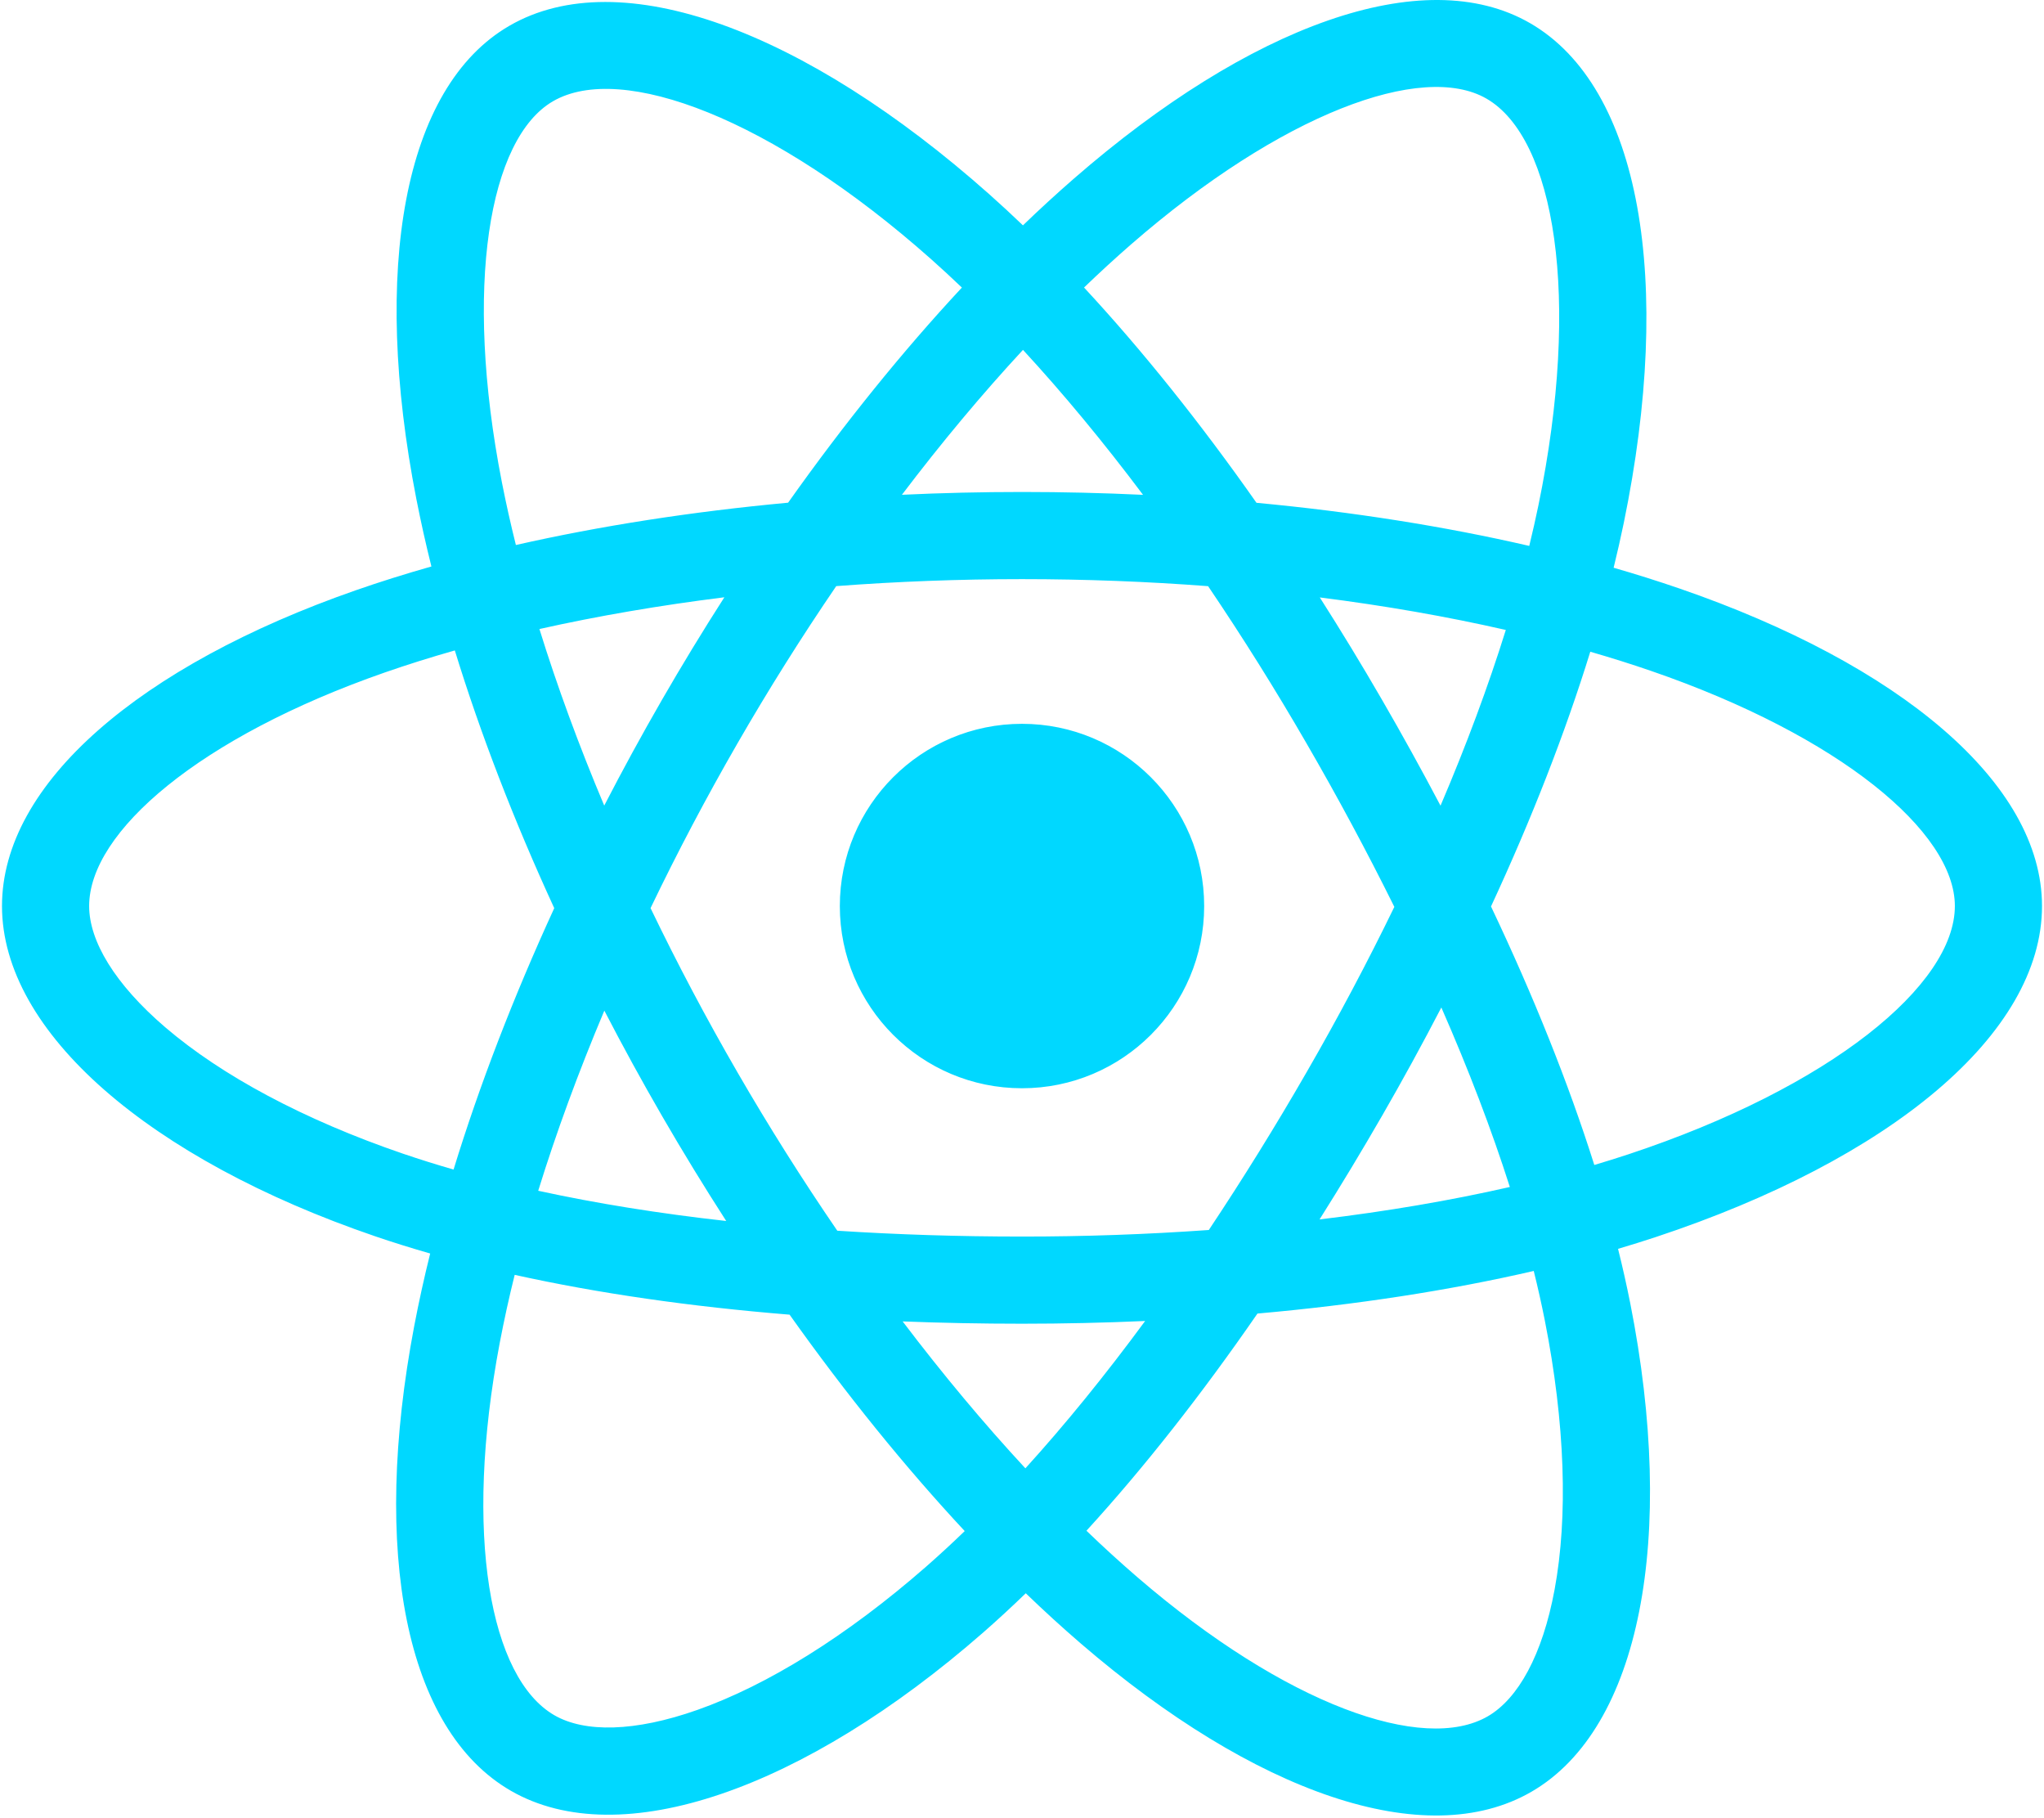
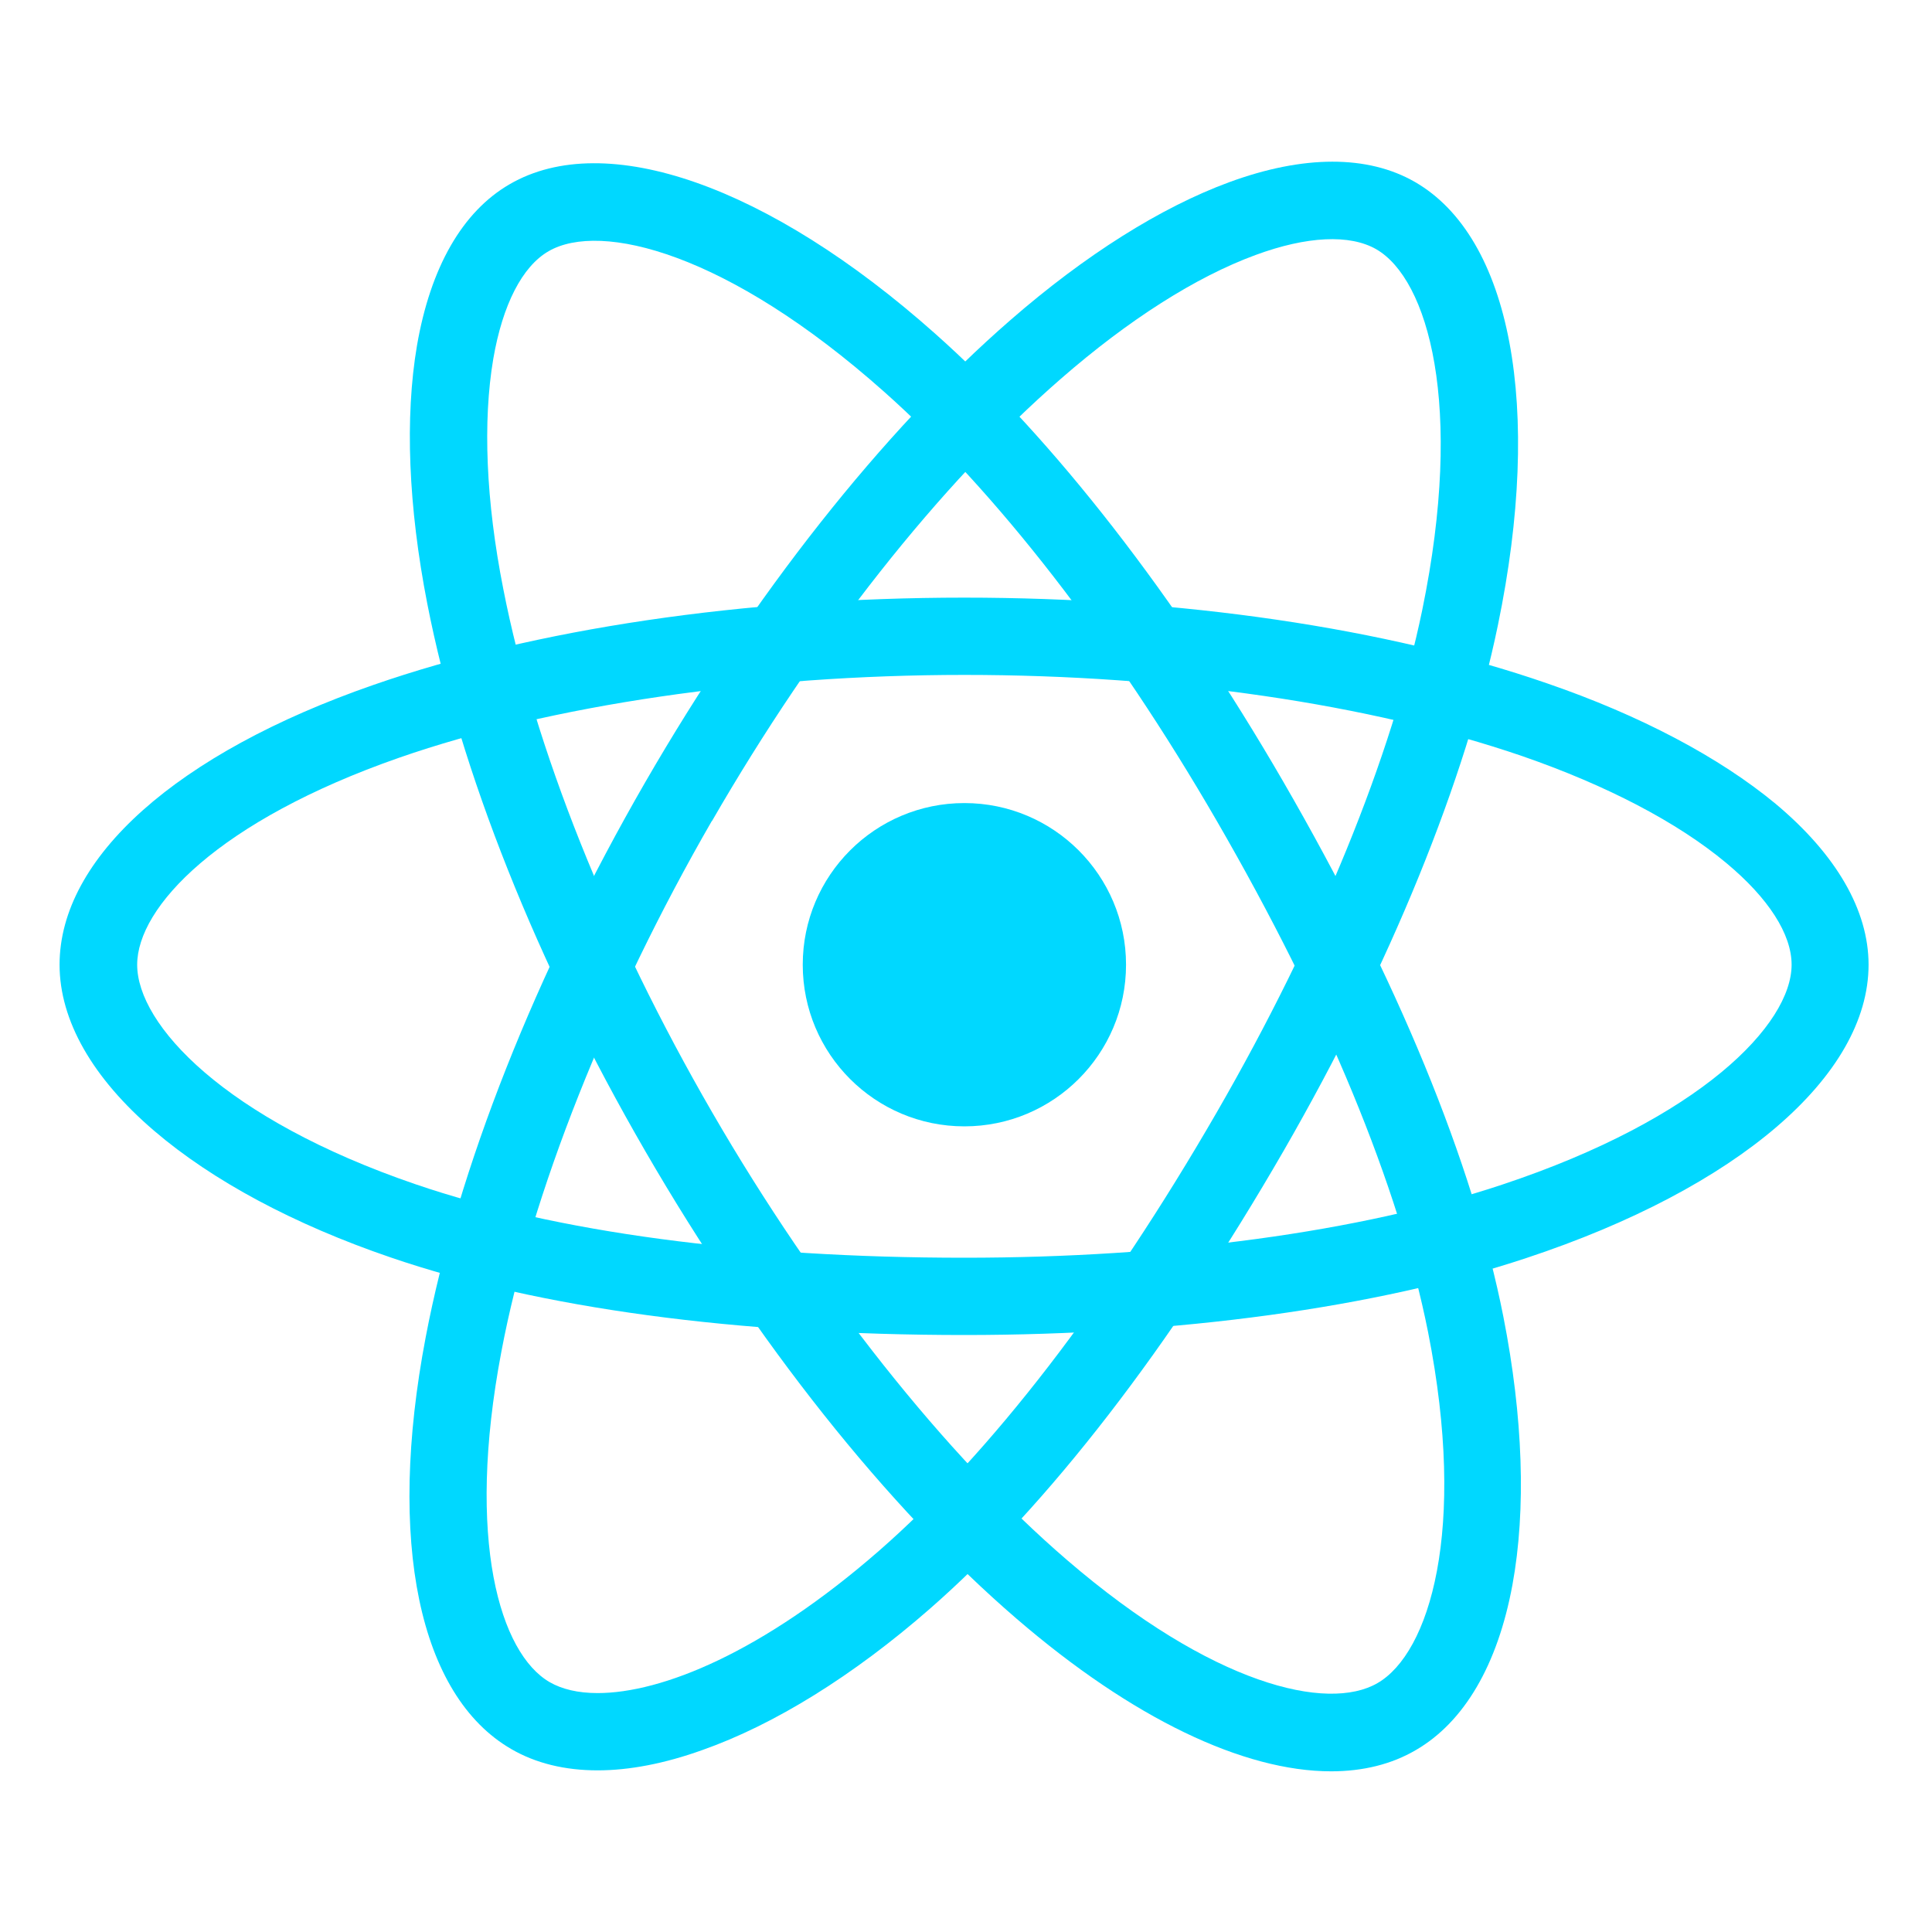
- <svg xmlns="http://www.w3.org/2000/svg" aria-hidden="true" role="img" class="iconify iconify--logos" width="36" height="32" preserveAspectRatio="xMidYMid meet" viewBox="0 0 256 228">
-   <path fill="#00D8FF" d="M210.483 73.824a171.49 171.49 0 0 0-8.24-2.597c.465-1.9.893-3.777 1.273-5.621c6.238-30.281 2.16-54.676-11.769-62.708c-13.355-7.7-35.196.329-57.254 19.526a171.23 171.23 0 0 0-6.375 5.848a155.866 155.866 0 0 0-4.241-3.917C100.759 3.829 77.587-4.822 63.673 3.233C50.33 10.957 46.379 33.89 51.995 62.588a170.974 170.974 0 0 0 1.892 8.48c-3.28.932-6.445 1.924-9.474 2.98C17.309 83.498 0 98.307 0 113.668c0 15.865 18.582 31.778 46.812 41.427a145.52 145.52 0 0 0 6.921 2.165a167.467 167.467 0 0 0-2.01 9.138c-5.354 28.2-1.173 50.591 12.134 58.266c13.744 7.926 36.812-.22 59.273-19.855a145.567 145.567 0 0 0 5.342-4.923a168.064 168.064 0 0 0 6.92 6.314c21.758 18.722 43.246 26.282 56.54 18.586c13.731-7.949 18.194-32.003 12.4-61.268a145.016 145.016 0 0 0-1.535-6.842c1.62-.48 3.21-.974 4.76-1.488c29.348-9.723 48.443-25.443 48.443-41.52c0-15.417-17.868-30.326-45.517-39.844Zm-6.365 70.984c-1.4.463-2.836.91-4.3 1.345c-3.24-10.257-7.612-21.163-12.963-32.432c5.106-11 9.31-21.767 12.459-31.957c2.619.758 5.16 1.557 7.61 2.4c23.69 8.156 38.14 20.213 38.14 29.504c0 9.896-15.606 22.743-40.946 31.14Zm-10.514 20.834c2.562 12.94 2.927 24.64 1.23 33.787c-1.524 8.219-4.59 13.698-8.382 15.893c-8.067 4.67-25.32-1.4-43.927-17.412a156.726 156.726 0 0 1-6.437-5.87c7.214-7.889 14.423-17.06 21.459-27.246c12.376-1.098 24.068-2.894 34.671-5.345a134.17 134.17 0 0 1 1.386 6.193ZM87.276 214.515c-7.882 2.783-14.16 2.863-17.955.675c-8.075-4.657-11.432-22.636-6.853-46.752a156.923 156.923 0 0 1 1.869-8.499c10.486 2.32 22.093 3.988 34.498 4.994c7.084 9.967 14.501 19.128 21.976 27.15a134.668 134.668 0 0 1-4.877 4.492c-9.933 8.682-19.886 14.842-28.658 17.94ZM50.35 144.747c-12.483-4.267-22.792-9.812-29.858-15.863c-6.35-5.437-9.555-10.836-9.555-15.216c0-9.322 13.897-21.212 37.076-29.293c2.813-.98 5.757-1.905 8.812-2.773c3.204 10.42 7.406 21.315 12.477 32.332c-5.137 11.18-9.399 22.249-12.634 32.792a134.718 134.718 0 0 1-6.318-1.979Zm12.378-84.26c-4.811-24.587-1.616-43.134 6.425-47.789c8.564-4.958 27.502 2.111 47.463 19.835a144.318 144.318 0 0 1 3.841 3.545c-7.438 7.987-14.787 17.08-21.808 26.988c-12.04 1.116-23.565 2.908-34.161 5.309a160.342 160.342 0 0 1-1.76-7.887Zm110.427 27.268a347.8 347.8 0 0 0-7.785-12.803c8.168 1.033 15.994 2.404 23.343 4.08c-2.206 7.072-4.956 14.465-8.193 22.045a381.151 381.151 0 0 0-7.365-13.322Zm-45.032-43.861c5.044 5.465 10.096 11.566 15.065 18.186a322.04 322.04 0 0 0-30.257-.006c4.974-6.559 10.069-12.652 15.192-18.18ZM82.802 87.83a323.167 323.167 0 0 0-7.227 13.238c-3.184-7.553-5.909-14.98-8.134-22.152c7.304-1.634 15.093-2.97 23.209-3.984a321.524 321.524 0 0 0-7.848 12.897Zm8.081 65.352c-8.385-.936-16.291-2.203-23.593-3.793c2.26-7.3 5.045-14.885 8.298-22.6a321.187 321.187 0 0 0 7.257 13.246c2.594 4.48 5.28 8.868 8.038 13.147Zm37.542 31.03c-5.184-5.592-10.354-11.779-15.403-18.433c4.902.192 9.899.29 14.978.29c5.218 0 10.376-.117 15.453-.343c-4.985 6.774-10.018 12.97-15.028 18.486Zm52.198-57.817c3.422 7.8 6.306 15.345 8.596 22.52c-7.422 1.694-15.436 3.058-23.88 4.071a382.417 382.417 0 0 0 7.859-13.026a347.403 347.403 0 0 0 7.425-13.565Zm-16.898 8.101a358.557 358.557 0 0 1-12.281 19.815a329.4 329.4 0 0 1-23.444.823c-7.967 0-15.716-.248-23.178-.732a310.202 310.202 0 0 1-12.513-19.846h.001a307.41 307.41 0 0 1-10.923-20.627a310.278 310.278 0 0 1 10.89-20.637l-.001.001a307.318 307.318 0 0 1 12.413-19.761c7.613-.576 15.42-.876 23.31-.876H128c7.926 0 15.743.303 23.354.883a329.357 329.357 0 0 1 12.335 19.695a358.489 358.489 0 0 1 11.036 20.54a329.472 329.472 0 0 1-11 20.722Zm22.56-122.124c8.572 4.944 11.906 24.881 6.52 51.026c-.344 1.668-.73 3.367-1.15 5.09c-10.622-2.452-22.155-4.275-34.23-5.408c-7.034-10.017-14.323-19.124-21.64-27.008a160.789 160.789 0 0 1 5.888-5.4c18.9-16.447 36.564-22.941 44.612-18.3ZM128 90.808c12.625 0 22.86 10.235 22.86 22.86s-10.235 22.86-22.86 22.86s-22.86-10.235-22.86-22.86s10.235-22.86 22.86-22.86Z">
-     </path>
+ <svg xmlns="http://www.w3.org/2000/svg" viewBox="0% 0% 36 36" width="600" height="600" preserveAspectRatio="xMidYMid">
+   <style type="text/css"> .st0{fill:#00D8FF;} </style>
+   <circle class="st0" cx="299.5" cy="299.6" r="50.2" />
+   <g>
+     <path class="st0" d="M299.5,414.6c-70.5,0-132.1-8.3-178.2-24.1c-29.9-10.2-55.3-23.8-73.4-39.3c-19.2-16.4-29.4-34.3-29.4-51.6   c0-33.2,36.4-65.7,97.5-86.9c50-17.4,115.2-27.1,183.4-27.1c67,0,131.3,9.4,181,26.6c29.1,10,53.6,23,71,37.4   c18.9,15.8,28.9,33.1,28.9,50c0,34.5-40.7,69.4-106.3,91.1C427.6,406.1,365.6,414.6,299.5,414.6z M299.5,209.6   c-64.7,0-128.7,9.4-175.5,25.7c-56.2,19.6-81.4,46.4-81.4,64.3c0,18.6,27.1,47.9,86.5,68.2c43.6,14.9,102.6,22.8,170.4,22.8   c63.6,0,122.9-8,167-22.7c61.7-20.5,89.9-49.8,89.9-68.3c0-9.5-7.2-20.7-20.3-31.6c-15.1-12.6-37.1-24.1-63.4-33.2   C425.4,218.6,363.9,209.6,299.5,209.6z" />
+   </g>
+   <g>
+     <path class="st0" d="M185.6,549.8c-10.2,0-19.2-2.2-26.8-6.6c-28.7-16.6-38.7-64.4-26.6-127.9c9.9-52.1,34.1-113.3,68.2-172.4   c33.5-58,73.7-109,113.4-143.5c23.2-20.2,46.7-35,67.9-42.8c23.1-8.5,43.1-8.5,57.7-0.1c29.9,17.2,39.8,70,25.8,137.6   c-9.9,48-33.5,105.9-66.5,163.2c-35.2,61-73.2,110.2-109.9,142.3c-23.8,20.8-48.3,36-70.7,43.9   C206.4,547.7,195.4,549.8,185.6,549.8z M210.7,248.9l10.4,6c-32.3,56-56.2,116.1-65.4,164.9c-11.1,58.5-0.4,93.7,15,102.6   c3.8,2.2,8.8,3.4,14.9,3.4c19.9,0,51.2-12.6,87.4-44.2c34.7-30.3,71-77.5,104.9-136.2c31.8-55.1,54.4-110.5,63.8-156   c13.1-63.7,1.8-102.7-14.3-112c-8.2-4.7-21.5-4.1-37.5,1.8c-18.5,6.8-39.4,20.1-60.4,38.4c-37.7,32.8-76.2,81.6-108.4,137.4   L210.7,248.9z" />
+   </g>
+   <g>
+     <path class="st0" d="M413.4,550.1c-27.2,0-61.7-16.4-97.7-47.4c-40.2-34.6-81.1-86.1-115.3-145.2v0c-33.6-58-57.6-118.3-67.7-170   c-5.9-30.2-7-57.9-3.2-80.2c4.2-24.3,14.1-41.6,28.8-50.1c29.8-17.3,80.5,0.5,132.1,46.4c36.6,32.5,75,81.9,108.1,139.1   c35.3,61,59,118.5,68.4,166.3c6.1,31,7.1,59.8,2.8,83.2c-4.6,24.9-15,42.6-30,51.3C432.2,547.9,423.3,550.1,413.4,550.1z    M221.2,345.5c32.4,56,72.6,106.7,110.2,139c45.1,38.8,80.9,47.2,96.4,38.2c16.1-9.3,27.9-47.4,15.7-109   c-9-45.2-31.7-100.2-65.7-158.9c-31.9-55.1-68.6-102.4-103.3-133.2C225.9,78.4,186.5,68.7,170.4,78c-8.2,4.7-14.3,16.6-17.2,33.4   c-3.3,19.4-2.3,44.2,3.1,71.5C165.9,232,188.9,289.7,221.2,345.5L221.2,345.5z" />
+   </g>
</svg>
